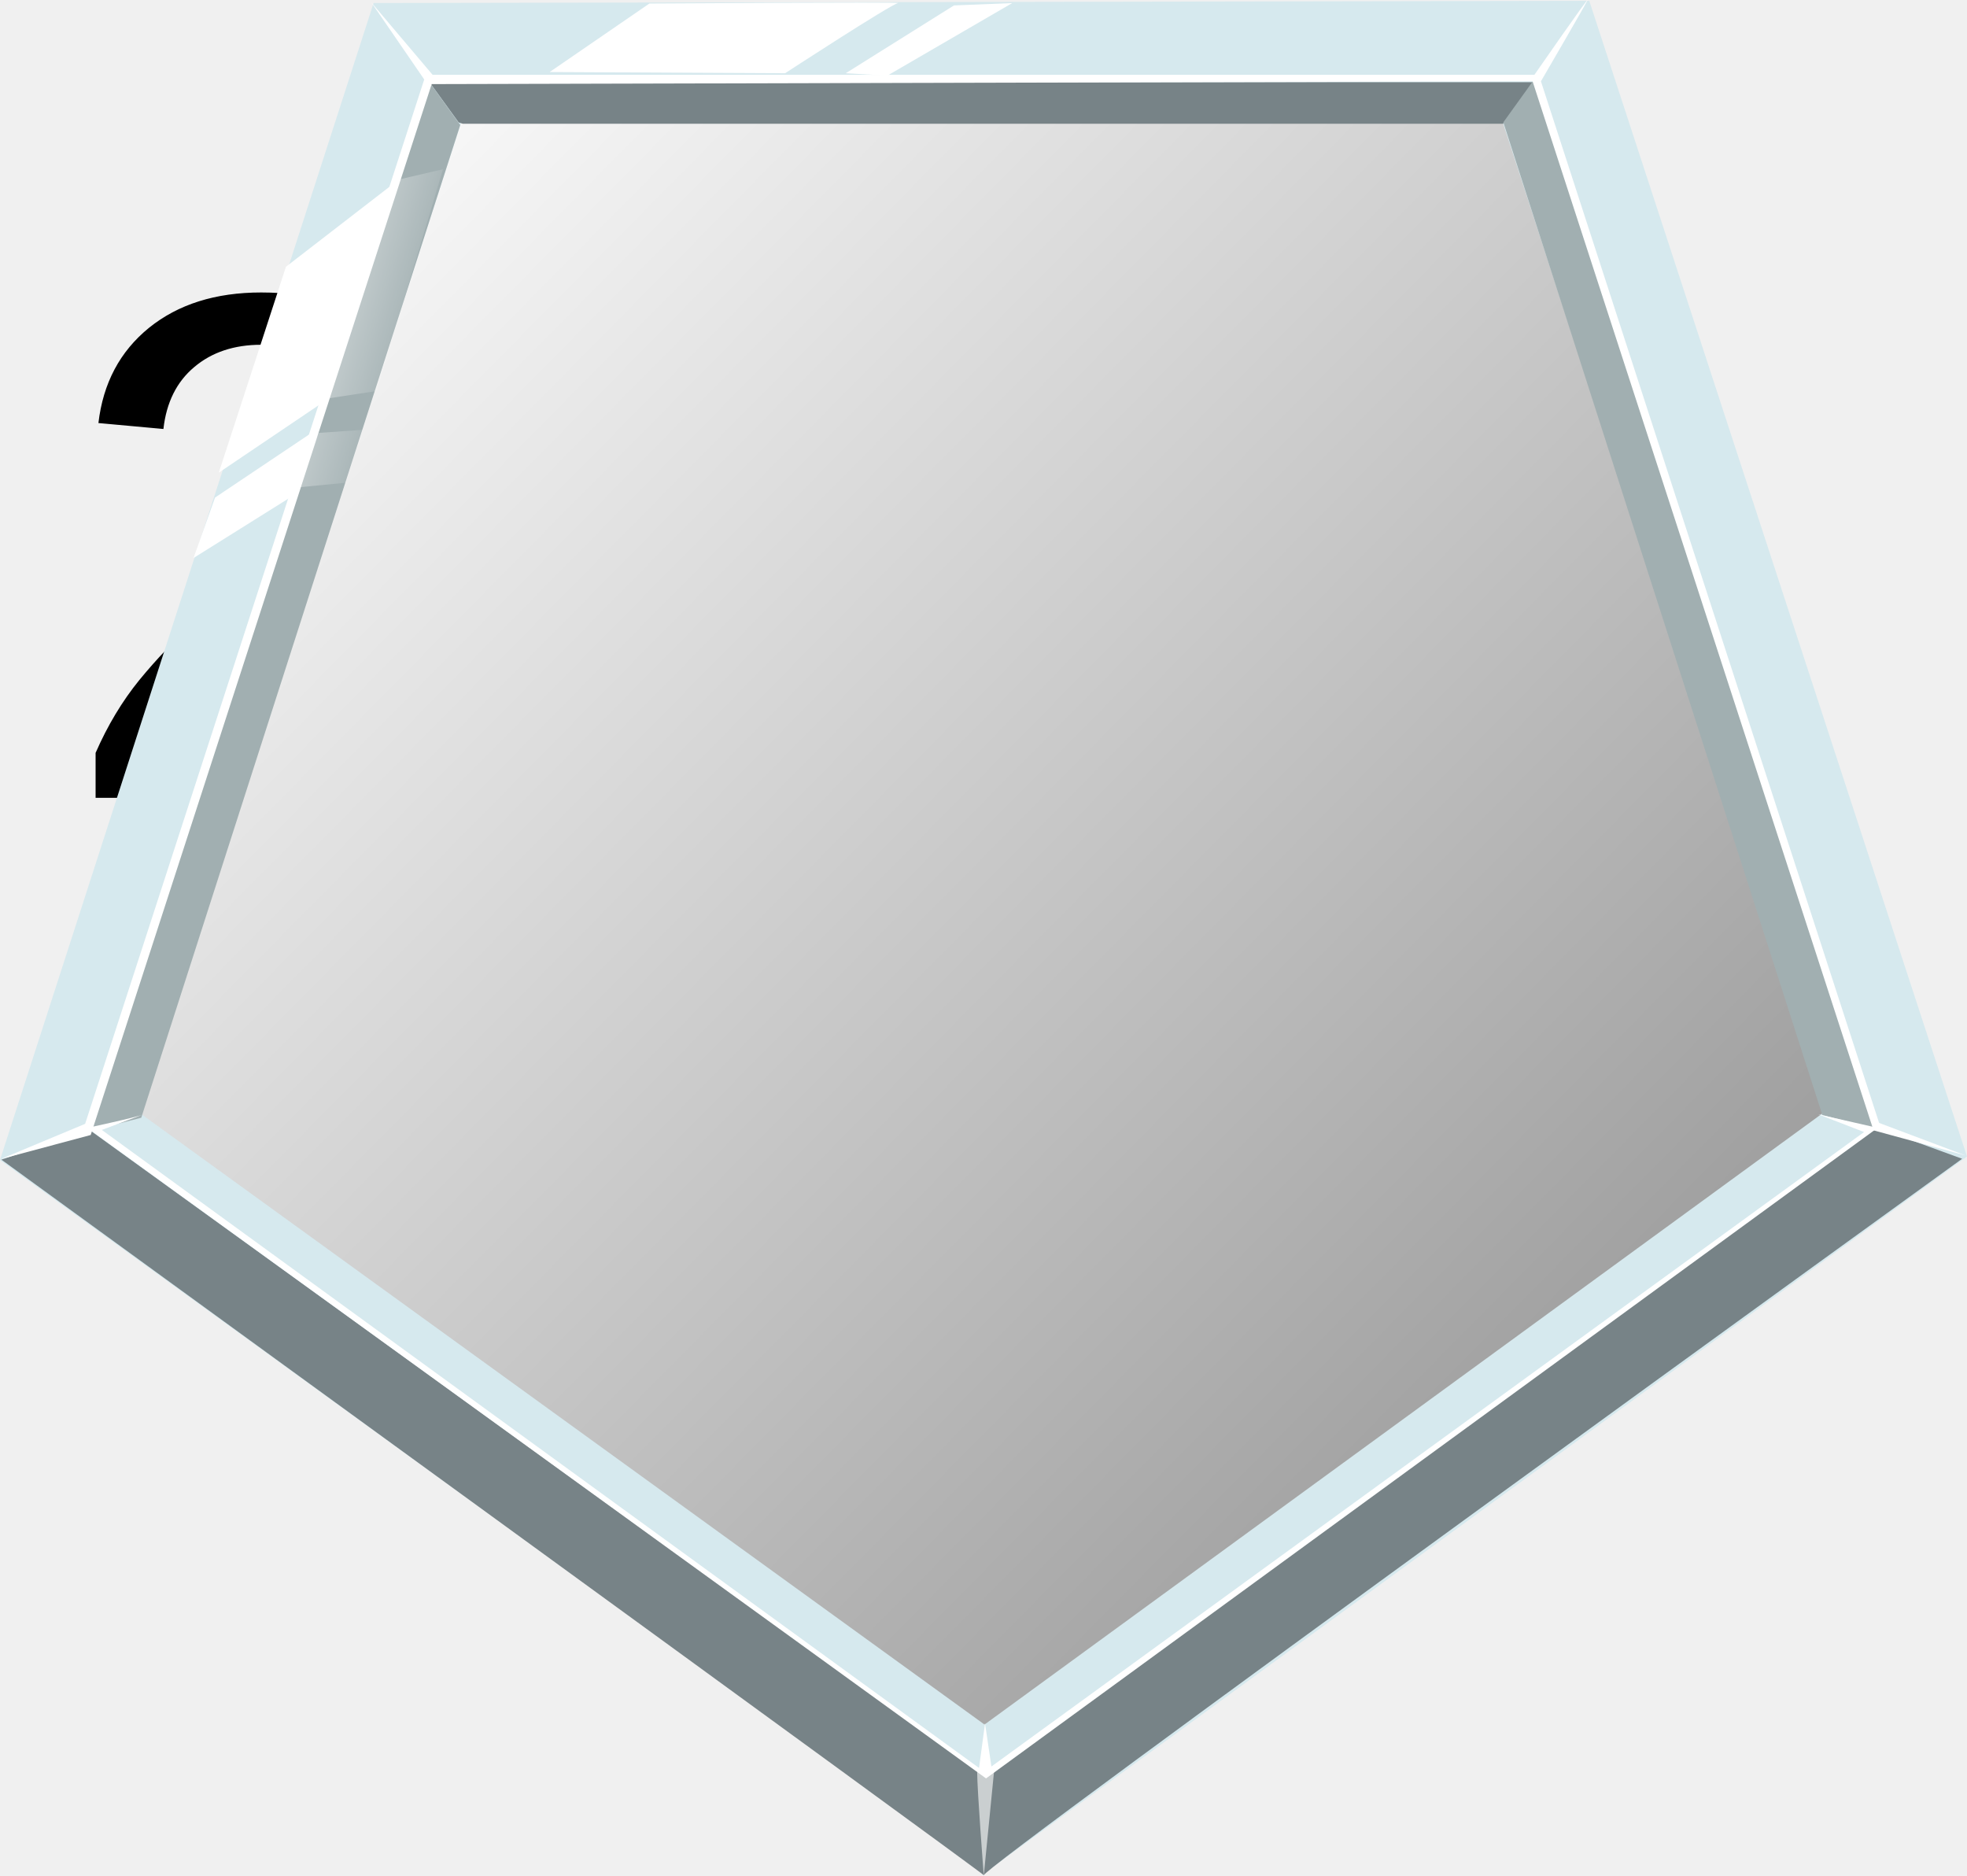
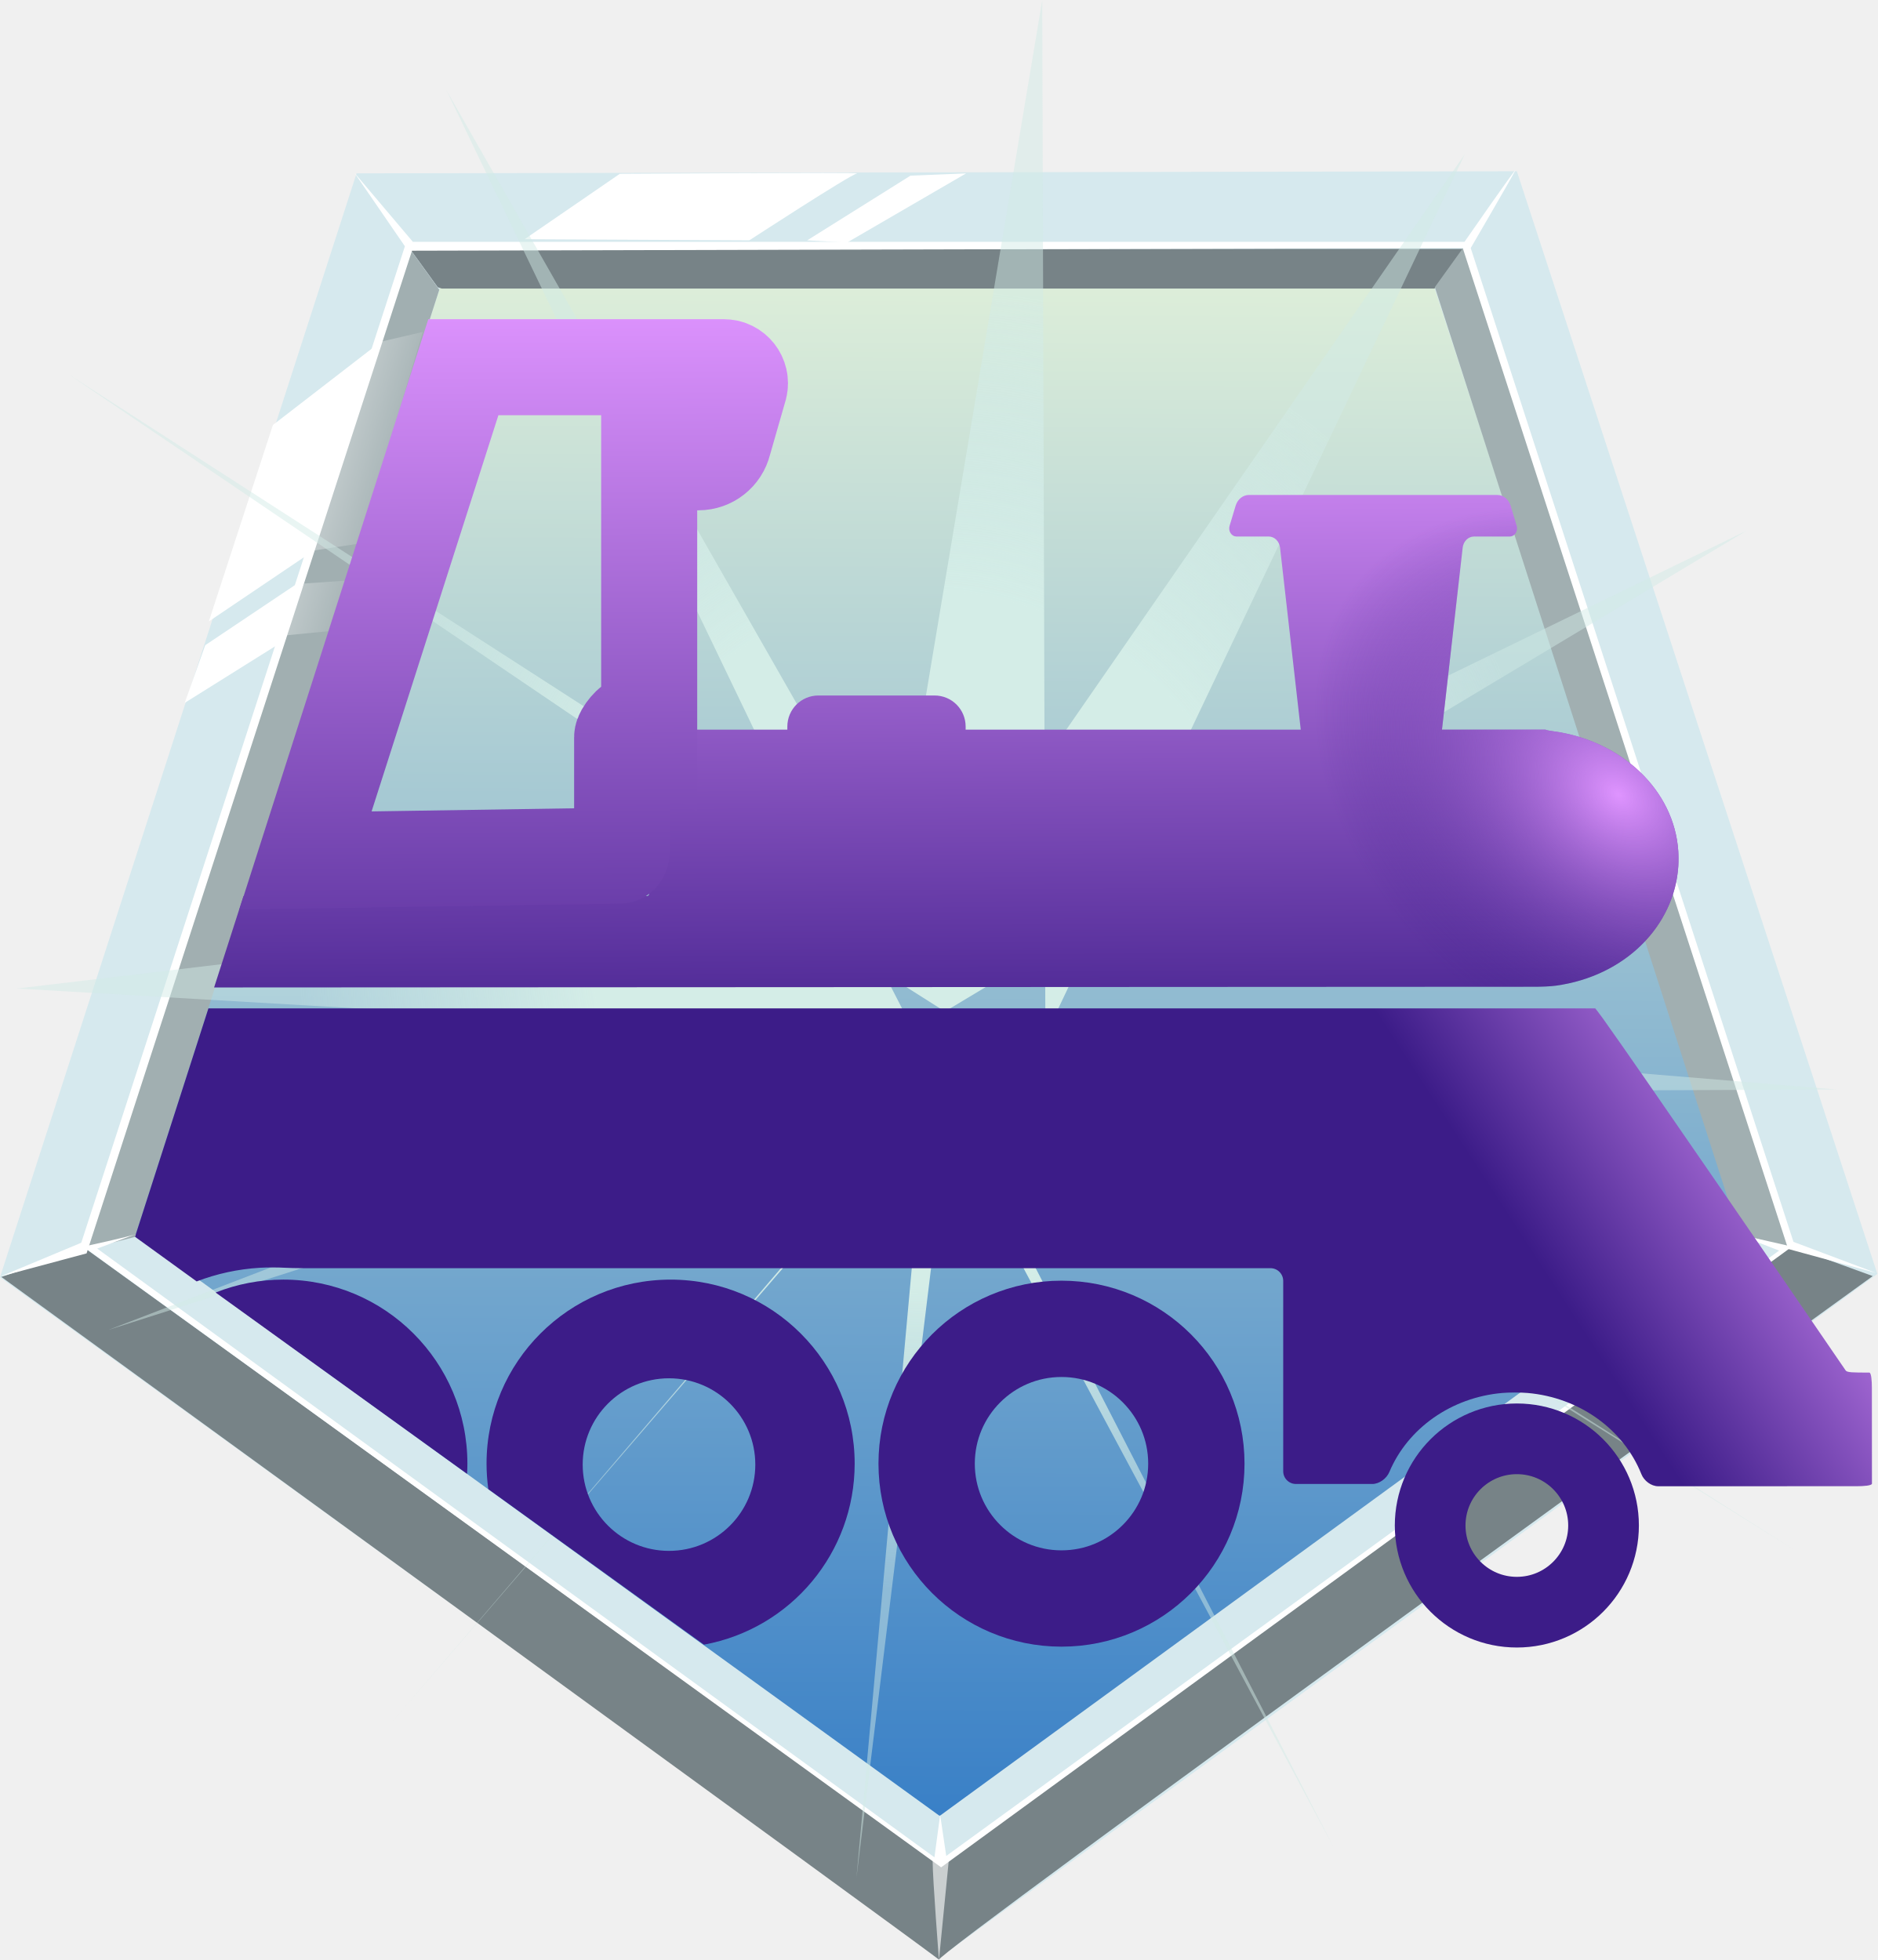
- <svg xmlns="http://www.w3.org/2000/svg" xmlns:xlink="http://www.w3.org/1999/xlink" width="108.76" height="103.69" viewBox="0 0 108.76 103.69" version="1.1" id="svg1">
+ <svg xmlns="http://www.w3.org/2000/svg" xmlns:xlink="http://www.w3.org/1999/xlink" width="108.76" height="113.566" viewBox="0 0 108.76 113.566" version="1.1" id="svg1" xml:space="preserve">
  <defs id="defs1">
+     <linearGradient id="linearGradient529">
+       <stop style="stop-color:#d4ede7;stop-opacity:1;" offset="0.369" id="stop528" />
+       <stop style="stop-color:#d2ebe7;stop-opacity:0.477;" offset="0.692" id="stop529" />
+     </linearGradient>
+     <linearGradient id="linearGradient522">
+       <stop style="stop-color:#df94ff;stop-opacity:1;" offset="0" id="stop522" />
+       <stop style="stop-color:#3c1c88;stop-opacity:0;" offset="1" id="stop519" />
+     </linearGradient>
+     <linearGradient id="linearGradient479">
+       <stop style="stop-color:#3c1c88;stop-opacity:1;" offset="0" id="stop496" />
+       <stop style="stop-color:#df94ff;stop-opacity:1;" offset="1" id="stop507" />
+     </linearGradient>
+     <linearGradient id="linearGradient477">
+       <stop style="stop-color:#2975c5;stop-opacity:1;" offset="0" id="stop476" />
+       <stop style="stop-color:#ecf8db;stop-opacity:1;" offset="1" id="stop477" />
+     </linearGradient>
    <linearGradient id="linearGradient58">
      <stop style="stop-color:#ffffff;stop-opacity:1;" offset="0" id="stop55" />
      <stop style="stop-color:#ffffff;stop-opacity:0;" offset="0.669" id="stop58" />
    </linearGradient>
    <linearGradient id="linearGradient409">
      <stop style="stop-color:#ffffff;stop-opacity:1;" offset="0" id="stop409" />
      <stop style="stop-color:#ffffff;stop-opacity:0;" offset="0.669" id="stop410" />
    </linearGradient>
-     <linearGradient id="linearGradient396">
-       <stop style="stop-color:#838383;stop-opacity:1;" offset="0" id="stop396" />
-       <stop style="stop-color:#ffffff;stop-opacity:1;" offset="1" id="stop397" />
-     </linearGradient>
-     <linearGradient xlink:href="#linearGradient396" id="linearGradient63" gradientUnits="userSpaceOnUse" x1="-45.868" y1="-24.986" x2="38.948" y2="58.561" />
+     <linearGradient xlink:href="#linearGradient477" id="linearGradient63" gradientUnits="userSpaceOnUse" x1="-2.441" y1="-25.029" x2="-2.644" y2="70.204" />
    <linearGradient xlink:href="#linearGradient58" id="linearGradient64" gradientUnits="userSpaceOnUse" x1="17.318" y1="33.046" x2="34.495" y2="37.993" />
    <linearGradient xlink:href="#linearGradient409" id="linearGradient65" gradientUnits="userSpaceOnUse" gradientTransform="translate(-4.426524,14.00864)" x1="17.318" y1="33.046" x2="34.495" y2="37.993" />
+     <linearGradient id="swatch6">
+       <stop style="stop-color:#000000;stop-opacity:1;" offset="0" id="stop6" />
+     </linearGradient>
+     <linearGradient xlink:href="#linearGradient479" id="linearGradient507" x1="115.694" y1="107.456" x2="115.187" y2="33.902" gradientUnits="userSpaceOnUse" />
+     <linearGradient xlink:href="#linearGradient479" id="linearGradient509" x1="62.641" y1="113.762" x2="62.294" y2="25.458" gradientUnits="userSpaceOnUse" />
+     <linearGradient xlink:href="#linearGradient479" id="linearGradient514" x1="173.439" y1="127.808" x2="205.196" y2="107.202" gradientUnits="userSpaceOnUse" />
+     <radialGradient xlink:href="#linearGradient522" id="radialGradient516" cx="175.049" cy="84.719" fx="175.049" fy="84.719" r="76.012" gradientTransform="matrix(0.3552362,0.2942439,-0.2145769,0.2590555,136.3843,3.628822)" gradientUnits="userSpaceOnUse" />
+     <radialGradient xlink:href="#linearGradient529" id="radialGradient528" gradientUnits="userSpaceOnUse" gradientTransform="matrix(1,0,0,1.011342,0,-0.09917019)" cx="18.924" cy="8.743" fx="18.924" fy="8.743" r="8.519" />
  </defs>
-   <g id="g11" style="display:inline" transform="translate(-4.909535,-18.22133)">
-     <text xml:space="preserve" style="font-size:40px;writing-mode:lr-tb;direction:ltr;fill:#000000;fill-opacity:1;stroke:none;stroke-width:2.891;stroke-dasharray:8.674, 2.891;stroke-dashoffset:9.831" x="8.179" y="62.327" id="text11">
-       <tspan id="tspan11" x="8.179" y="62.327" style="font-style:normal;font-variant:normal;font-weight:normal;font-stretch:normal;font-size:40px;font-family:Arial;-inkscape-font-specification:Arial;fill:#000000;fill-opacity:1;stroke:none">250</tspan>
-     </text>
+   <g id="g11" style="display:inline" transform="translate(-4.909535,-8.344413)">
    <g id="g72" style="display:inline" transform="translate(0,-2)">
      <path style="fill:url(#linearGradient63);fill-opacity:1;stroke:#d6e9ee;stroke-width:5.969;stroke-dasharray:none;stroke-dashoffset:9.831;stroke-opacity:1" id="path58" d="M 25.706,65.51 -30.413,65.665 -47.902,12.341 -2.592,-20.77 42.9,12.09 Z" transform="matrix(-1.111854,-0.00108593,0.00108593,-1.111854,56.49339,96.56755)" />
      <g id="g62">
        <path style="fill:#778387;fill-opacity:1;stroke:none;stroke-width:5.969;stroke-dasharray:none;stroke-dashoffset:9.831;stroke-opacity:1" d="m 30.27,26.988 -1.608,-2.221 h 61.036 l -1.685,2.297 H 30.5 Z" id="path59" />
        <path style="fill:#778387;fill-opacity:1;stroke:none;stroke-width:5.969;stroke-dasharray:none;stroke-dashoffset:9.831;stroke-opacity:1" d="M 113.4,84.283 108.689,82.566 59.402,118.457 9.868,82.696 4.987,84.332 c 0,0 54.731,39.769 54.322,39.564 -0.409,-0.205 54.092,-39.613 54.092,-39.613 z" id="path60" />
        <path style="fill:#a1afb1;fill-opacity:1;stroke:none;stroke-width:5.969;stroke-dasharray:none;stroke-dashoffset:9.831;stroke-opacity:1" d="M 30.357,27.132 12.72,82.016 9.883,82.743 28.652,24.762 Z" id="path61" />
        <path style="fill:#a1afb1;fill-opacity:1;stroke:none;stroke-width:5.969;stroke-dasharray:none;stroke-dashoffset:9.831;stroke-opacity:1" d="m 88.034,26.981 17.637,54.883 2.837,0.727 -18.769,-57.981 z" id="path62" />
      </g>
      <g id="g71">
        <path style="fill:#ffffff;fill-opacity:1;stroke:none;stroke-width:5.969;stroke-dasharray:none;stroke-dashoffset:9.831;stroke-opacity:1" d="m 9.925,82.968 -4.983,1.336 4.675,-1.952 18.749,-57.738 -2.928,-4.264 3.39,4.007 h 60.923 c 0,0 3.133,-4.52 2.928,-4.109 -0.205,0.411 -2.568,4.469 -2.568,4.469 l 18.698,57.584 4.777,1.798 -5.085,-1.387 -18.852,-57.995 -60.871,0.154 z" id="path63" />
        <path style="fill:#ffffff;fill-opacity:0.613;stroke:none;stroke-width:5.969;stroke-dasharray:none;stroke-dashoffset:9.831;stroke-opacity:1" d="m 58.939,118.179 c 0,1.014 0.366,5.732 0.366,5.732 l 0.577,-5.851" id="path64" />
        <path style="fill:#ffffff;fill-opacity:1;stroke:none;stroke-width:5.969;stroke-dasharray:none;stroke-dashoffset:9.831;stroke-opacity:1" d="M 12.836,81.828 C 12.434,82 9.734,82.575 9.734,82.575 l 49.697,35.965 49.295,-35.965 -3.275,-0.747 2.528,0.977 -48.252,35.077 -0.353,-2.387 -0.331,2.466 -48.503,-35.272 z" id="path65" />
        <path style="display:inline;fill:#ffffff;fill-opacity:1;stroke:none;stroke-width:6;stroke-dasharray:none;stroke-dashoffset:3.4;stroke-opacity:1" d="m 40.817,20.416 -5.516,3.788 13.019,0.066 c 0,0 5.852,-3.814 6.246,-3.879 0.395,-0.066 -13.749,0.025 -13.749,0.025 z" id="path66" />
        <path style="display:inline;fill:#ffffff;fill-opacity:1;stroke:none;stroke-width:6;stroke-dasharray:none;stroke-dashoffset:3.4;stroke-opacity:1" d="m 57.656,20.522 -5.983,3.748 2.301,0.132 6.904,-4.011 z" id="path67" />
        <path style="display:inline;fill:url(#linearGradient64);stroke:none;stroke-width:6;stroke-dasharray:none;stroke-dashoffset:3.4;stroke-opacity:1" d="m 29.404,29.576 -2.439,0.569 -3.867,12.095 2.639,-0.403 z" id="path68" />
        <path style="display:inline;fill:url(#linearGradient65);fill-opacity:1;stroke:none;stroke-width:6;stroke-dasharray:none;stroke-dashoffset:3.4;stroke-opacity:1" d="m 24.977,43.984 -2.439,0.17 -1.367,3.033 2.866,-0.279 z" id="path69" />
        <path style="display:inline;fill:#ffffff;fill-opacity:1;stroke:none;stroke-width:6;stroke-dasharray:none;stroke-dashoffset:3.4;stroke-opacity:1" d="m 20.72,34.969 6.246,-4.824 -3.867,12.095 -6.092,4.112 z" id="path70" />
        <path style="display:inline;fill:#ffffff;fill-opacity:1;stroke:none;stroke-width:6;stroke-dasharray:none;stroke-dashoffset:3.4;stroke-opacity:1" d="m 16.799,47.729 5.315,-3.562 -0.677,3.256 -5.826,3.647 z" id="path71" />
      </g>
    </g>
+     <path style="display:inline;fill:url(#radialGradient528);stroke:none;stroke-width:2.791;stroke-dasharray:8.373, 2.791;stroke-dashoffset:9.489;stroke-opacity:1" id="path527" d="m 18.968,8.87 4.521,7.619 L 19.391,8.307 17.92,17.359 17.815,7.864 13.954,15.976 18.911,8.845 11.287,12.545 18.816,8.042 10.404,7.426 17.651,7.342 10.74,3.184 19.333,8.429 15.056,0.437 18.91,7.359 19.522,0.127 18.649,7.598 23.893,1.508 l -5.329,6.158 7.999,-2.568 -7.078,2.73 7.958,0.394 -7.62,0.947 7.185,4.691 z" transform="matrix(-6.189865,-0.04817957,0.04918172,-6.318617,175.357,118.8957)" />
+     <g id="layer1-8" transform="matrix(0.5580368,0,0,0.5580368,-1.992182,11.37343)" style="display:inline">
+       <path d="m 37.643,87.614 -3.048,9.488 137.175,-0.073 c 0.585,-3.17e-4 1.532,-0.032 2.111,-0.112 7.197,-0.989 12.315,-6.199 12.719,-12.404 0.029,-0.437 0.026,-1.148 -0.004,-1.585 -0.423,-6.268 -5.829,-11.455 -12.978,-12.428 -0.394,-0.054 -0.726,-0.114 -0.784,-0.158 0,0 0,-0.004 0,-0.004 0,0 -0.004,0 -0.004,0 0,0 0,-0.004 0,-0.004 0,0 -0.004,0 -0.004,0 0,0 0,-0.004 0,-0.004 h -10.762 l 2.149,-18.893 a 1.187,1.327 0 0 1 1.176,-1.158 h 3.72 a 0.751,0.84 0 0 0 0.711,-1.106 l -0.633,-2.103 a 1.456,1.627 0 0 0 -1.379,-1.106 h -25.781 a 1.456,1.627 0 0 0 -1.379,1.106 l -0.633,2.103 a 0.751,0.84 0 0 0 0.711,1.106 h 3.353 a 1.187,1.327 0 0 1 1.176,1.158 l 2.149,18.893 h -34.793 c 10e-4,-0.036 0.004,-0.072 0.004,-0.108 v -0.206 c 0,-1.788 -1.439,-3.23 -3.227,-3.23 H 97.332 c -1.788,0 -3.227,1.442 -3.227,3.23 v 0.206 c 0,0.037 -0.001,0.072 0,0.108 H 79.762 v 17.034 c 0,0.137 -0.112,0.248 -0.248,0.248 z" style="fill:url(#linearGradient507);fill-opacity:1;stroke-width:0.216" id="path252" />
+       <path d="m 60.47,32.699 -16.39,51.215 32.637,-0.504 c 0.189,-2e-6 0.238,-0.601 0.238,-1.039 V 71.126 c -4.14e-4,-0.439 0.954,-1.593 1.393,-1.593 l 1.414,0.798 V 42.573 h 5.11 c 1.242,-1.18e-4 2.322,-0.851 2.614,-2.058 l 1.652,-5.757 c 0.254,-1.048 -0.542,-2.058 -1.62,-2.058 z" style="fill:none;stroke:url(#linearGradient509);stroke-width:9.971" id="path245" />
+       <path d="m 34.003,99.274 -7.619,23.716 6.401,4.634 c 2.076,-0.797 4.284,-1.281 6.552,-1.417 0.729,-0.044 1.913,-0.044 2.642,0 0.316,0.019 1.163,0.042 1.893,0.042 H 144.26 a 1.323,1.323 0 0 1 1.323,1.323 v 19.761 a 1.323,1.323 0 0 0 1.323,1.323 h 7.924 c 0.731,0 1.488,-0.569 1.771,-1.242 1.92,-4.564 6.457,-7.747 11.714,-8.207 0.728,-0.064 1.915,-0.064 2.642,0 5.352,0.468 9.953,3.757 11.812,8.435 0.27,0.679 1.012,1.25 1.743,1.25 l 20.597,-0.004 c 0.731,-2.2e-4 1.592,-0.06 1.593,-0.27 l -0.007,-9.94 c -3.2e-4,-0.731 -0.06,-1.589 -0.27,-1.589 -1.716,0 -2.308,-0.006 -2.454,-0.224 -4.507,-6.583 -21.323,-31.134 -25.196,-36.54 -0.425,-0.593 -0.798,-1.053 -0.798,-1.053 h -1.323 c -47.773,7.44e-4 -94.96,0.006 -142.653,0.004 z" style="fill:url(#linearGradient514);fill-opacity:1;stroke-width:9.702" id="path438" />
+       <circle style="fill:none;fill-opacity:1;stroke:#3c1c88;stroke-width:10;stroke-dasharray:none;stroke-opacity:1" id="circle14" cx="122.566" cy="146.547" r="14" />
+       <circle style="fill:none;fill-opacity:1;stroke:#3c1c88;stroke-width:7.338;stroke-dasharray:none;stroke-opacity:1" id="circle17" cx="169.838" cy="152.967" r="9" />
+       <path d="m 63.063,149.193 22.386,16.145 a 19.108,19.108 0 0 0 15.645,-18.791 19.108,19.108 0 0 0 -19.11,-19.11 19.108,19.108 0 0 0 -19.106,19.11 19.108,19.108 0 0 0 0.185,2.646 z m 18.756,-11.511 a 8.96,8.96 0 0 1 8.96,8.96 8.96,8.96 0 0 1 -8.96,8.96 8.96,8.96 0 0 1 -8.96,-8.96 8.96,8.96 0 0 1 8.96,-8.96 z" style="fill:#3c1c88;fill-opacity:1;stroke-width:13.649" id="path471" />
+       <path d="m 34.752,128.777 26.106,18.826 a 19.108,19.108 0 0 0 0.032,-1.057 19.108,19.108 0 0 0 -19.11,-19.11 19.108,19.108 0 0 0 -7.028,1.341 z" style="fill:#3c1c88;fill-opacity:1;stroke-width:13.649" id="path450" />
+       <path d="m 37.643,87.614 -3.048,9.488 137.175,-0.073 c 0.585,-3.17e-4 1.532,-0.032 2.111,-0.112 7.197,-0.989 12.315,-6.199 12.719,-12.404 0.029,-0.437 0.026,-1.148 -0.004,-1.585 -0.423,-6.268 -5.829,-11.455 -12.978,-12.428 -0.394,-0.054 -0.726,-0.114 -0.784,-0.158 0,0 0,-0.004 0,-0.004 0,0 -0.004,0 -0.004,0 0,0 0,-0.004 0,-0.004 0,0 -0.004,0 -0.004,0 0,0 0,-0.004 0,-0.004 h -10.762 l 2.149,-18.893 a 1.187,1.327 0 0 1 1.176,-1.158 h 3.72 a 0.751,0.84 0 0 0 0.711,-1.106 l -0.633,-2.103 a 1.456,1.627 0 0 0 -1.379,-1.106 h -25.781 a 1.456,1.627 0 0 0 -1.379,1.106 l -0.633,2.103 a 0.751,0.84 0 0 0 0.711,1.106 h 3.353 a 1.187,1.327 0 0 1 1.176,1.158 l 2.149,18.893 h -34.793 c 10e-4,-0.036 0.004,-0.072 0.004,-0.108 v -0.206 c 0,-1.788 -1.439,-3.23 -3.227,-3.23 H 97.332 c -1.788,0 -3.227,1.442 -3.227,3.23 v 0.206 c 0,0.037 -0.001,0.072 0,0.108 H 79.762 v 17.034 c 0,0.137 -0.112,0.248 -0.248,0.248 z" style="fill:url(#radialGradient516);fill-opacity:1;stroke-width:0.216" id="path516" />
+     </g>
  </g>
</svg>
